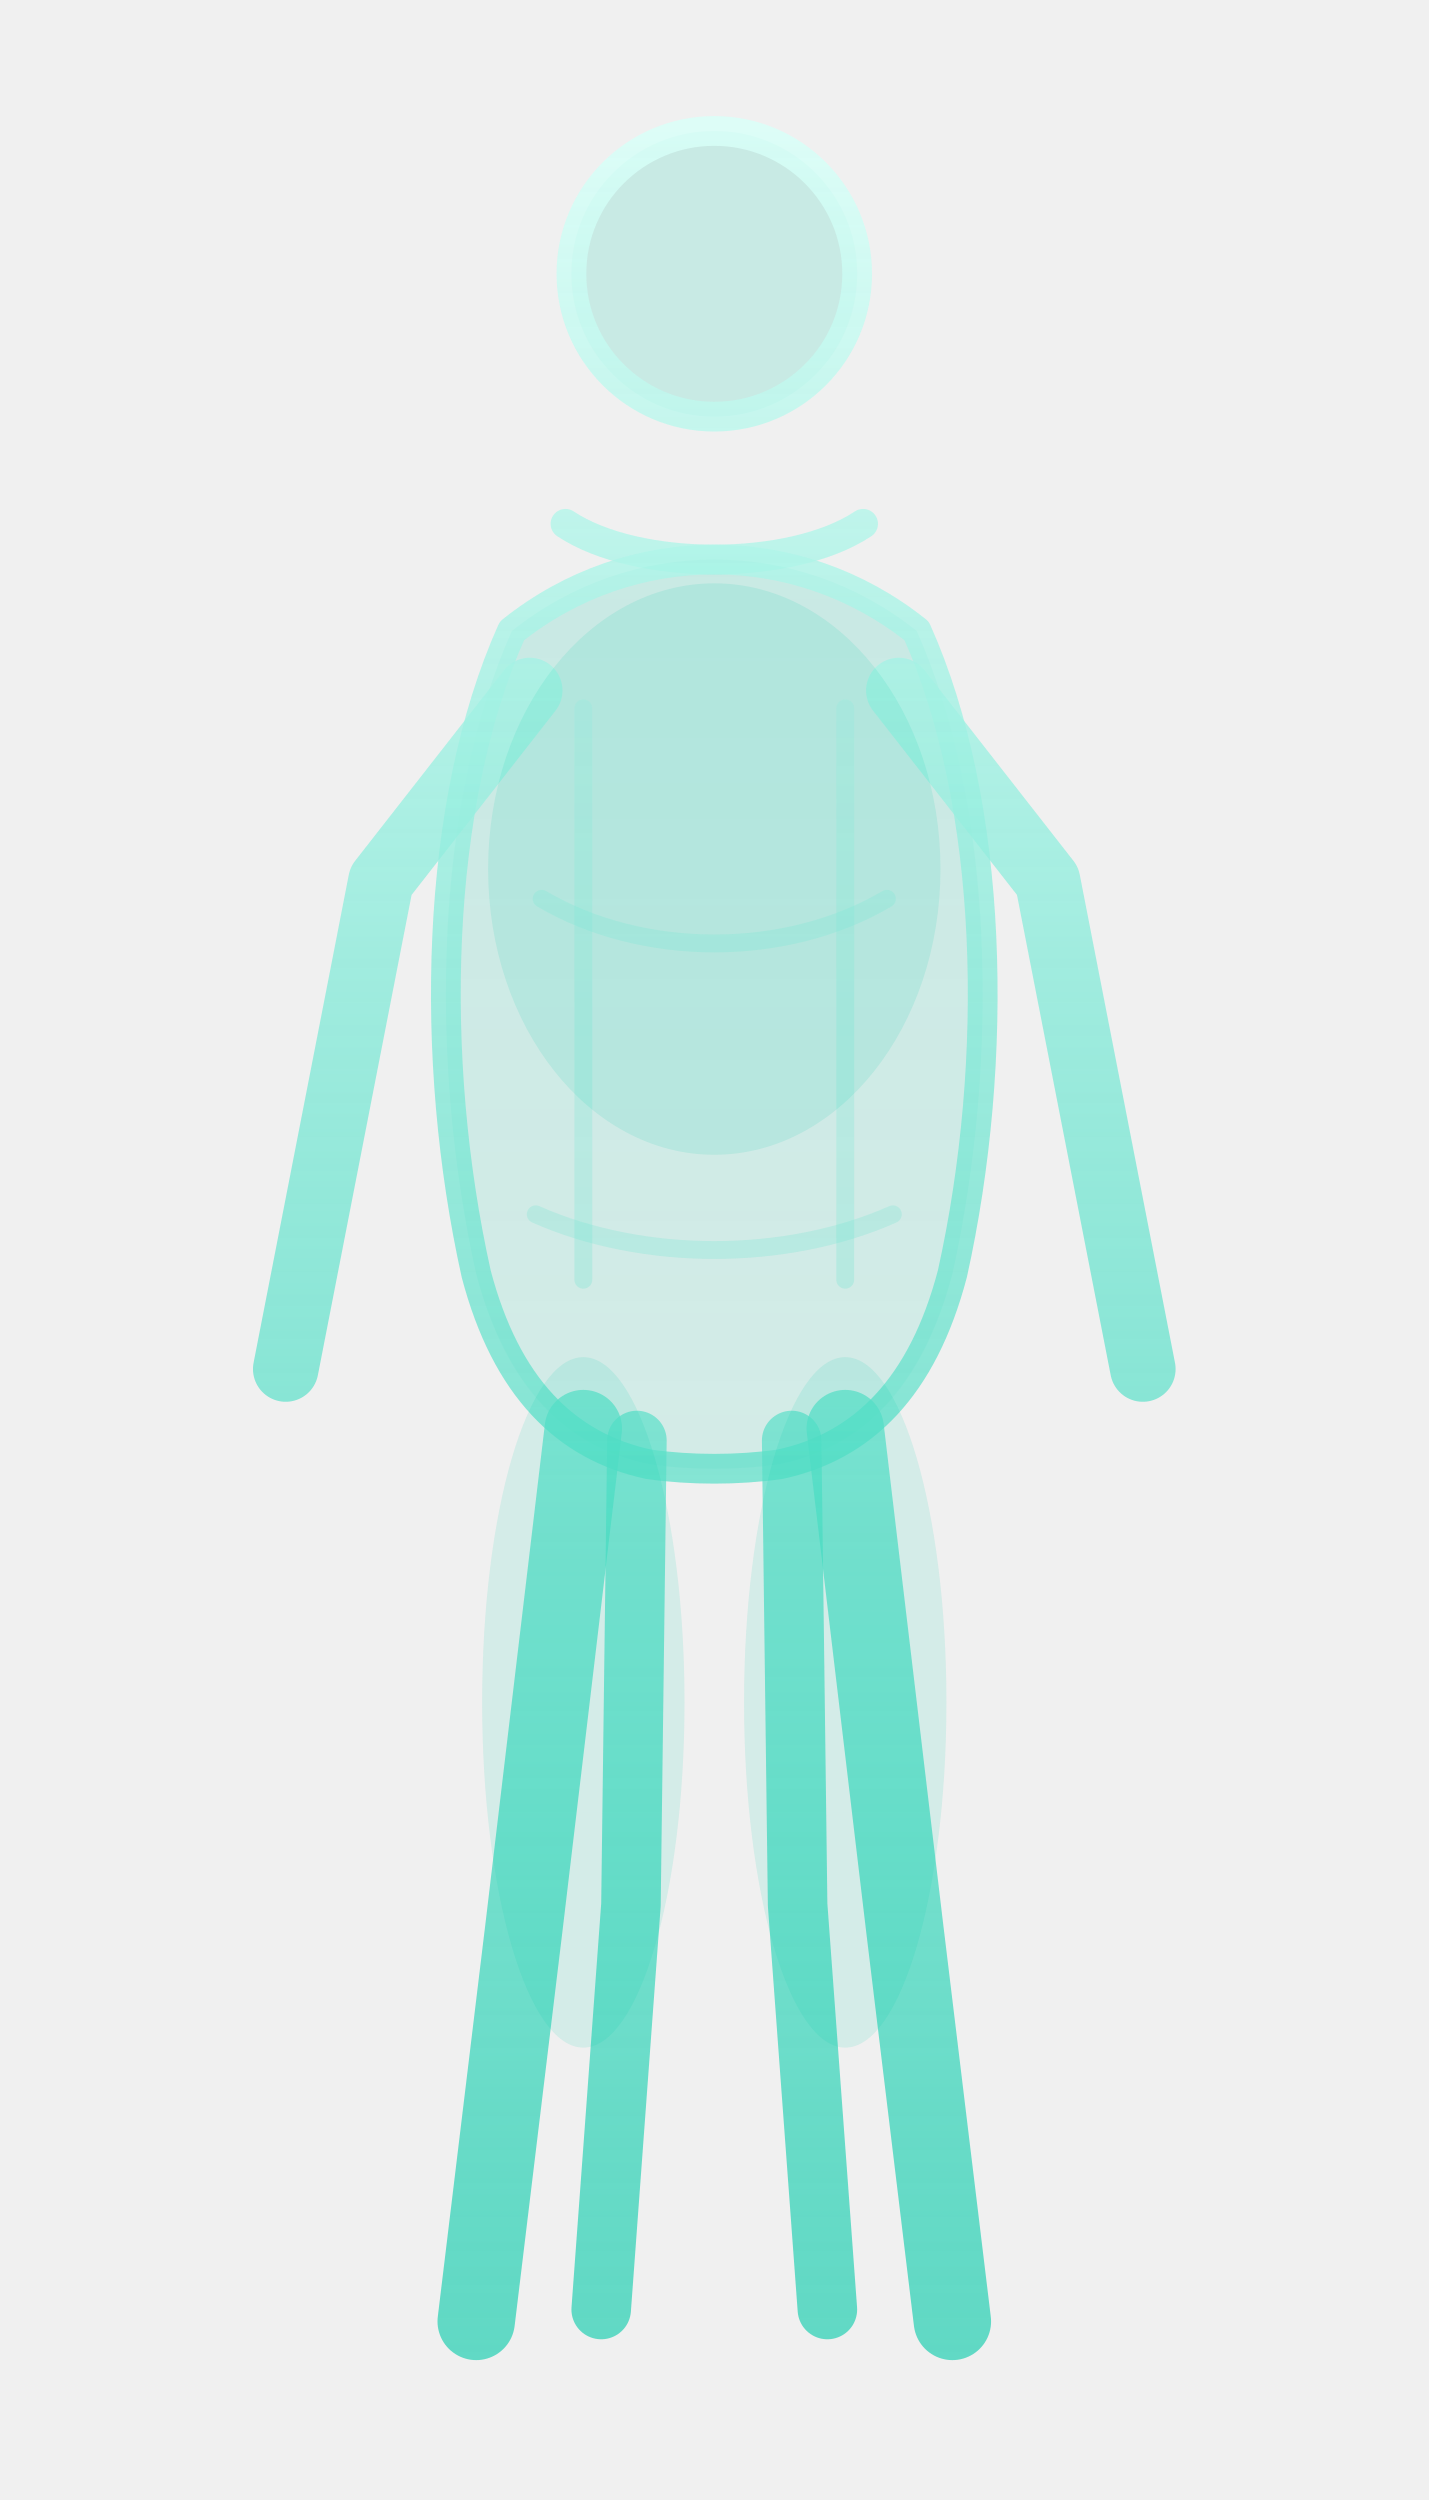
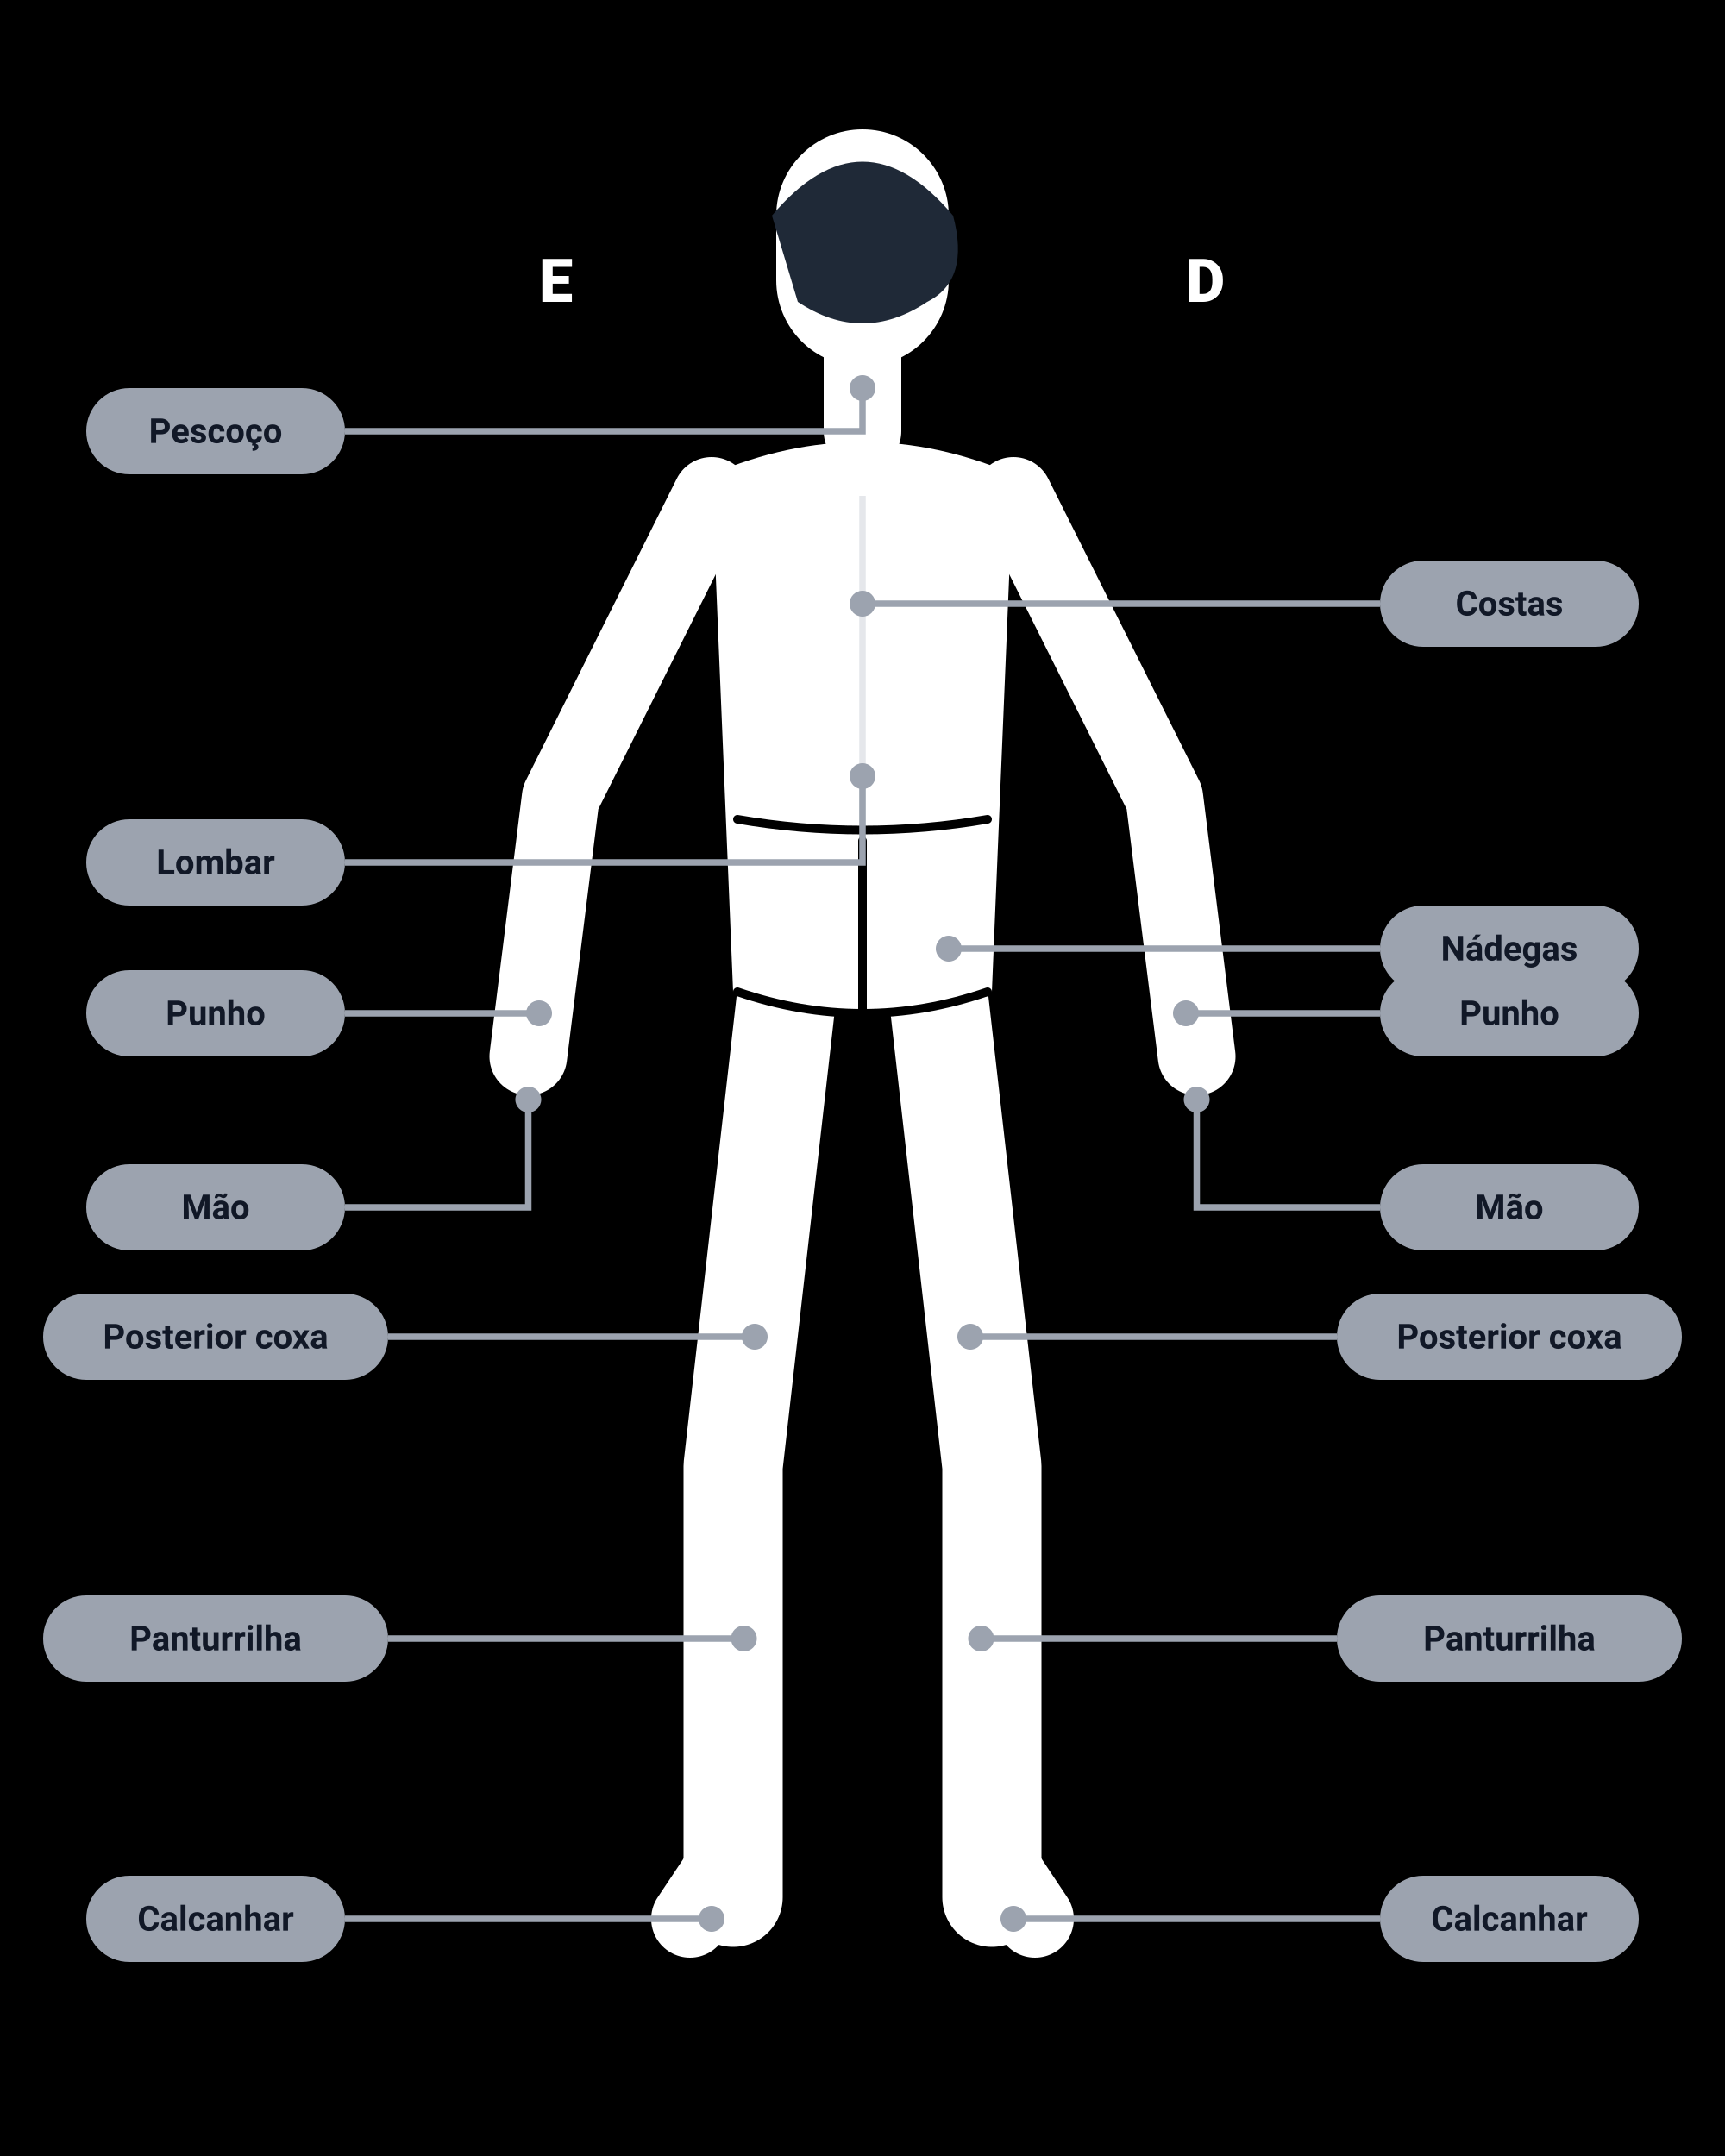
- <svg xmlns="http://www.w3.org/2000/svg" viewBox="0 0 240 420" role="img" aria-labelledby="title desc">
-   <defs>
-     <linearGradient id="bodyBackStroke" x1="120" x2="120" y1="22" y2="398" gradientUnits="userSpaceOnUse">
-       <stop offset="0" stop-color="#d9fff8" stop-opacity="0.86" />
-       <stop offset="1" stop-color="#00c9a7" stop-opacity="0.6" />
-     </linearGradient>
-     <linearGradient id="bodyBackFill" x1="120" x2="120" y1="72" y2="382" gradientUnits="userSpaceOnUse">
-       <stop offset="0" stop-color="#00c9a7" stop-opacity="0.17" />
-       <stop offset="1" stop-color="#00c9a7" stop-opacity="0.08" />
-     </linearGradient>
-   </defs>
-   <g fill="url(#bodyBackFill)" stroke="url(#bodyBackStroke)" stroke-linecap="round" stroke-linejoin="round">
-     <circle cx="120" cy="46" r="24" stroke-width="5" />
-     <path d="M95 88c12 8 38 8 50 0" fill="none" stroke-width="5" />
-     <path d="M86 106c20-16 48-16 68 0 13 29 14 72 6 108-5 19-15 29-29 32-7 1-15 1-22 0-14-3-24-13-29-32-8-36-7-79 6-108Z" stroke-width="5" />
-     <path d="M89 116 64 148 48 230" fill="none" stroke-width="11" />
-     <path d="M151 116 176 148 192 230" fill="none" stroke-width="11" />
-     <path d="M98 240 88 324 80 390" fill="none" stroke-width="13" />
-     <path d="M142 240 152 324 160 390" fill="none" stroke-width="13" />
-     <path d="M107 242 106 320 101 388" fill="none" stroke-width="10" />
-     <path d="M133 242 134 320 139 388" fill="none" stroke-width="10" />
-     <path d="M98 119v96" fill="none" stroke-width="3" opacity="0.36" />
-     <path d="M142 119v96" fill="none" stroke-width="3" opacity="0.36" />
-     <path d="M91 151c17 10 41 10 58 0" fill="none" stroke-width="3" opacity="0.38" />
-     <path d="M90 204c18 8 42 8 60 0" fill="none" stroke-width="3" opacity="0.34" />
+ <svg xmlns="http://www.w3.org/2000/svg" viewBox="0 0 800 1000">
+   <style>
+         .bg { fill: #000000; }
+         .body-base { fill: #ffffff; }
+         .body-line { stroke: #ffffff; stroke-linecap: round; stroke-linejoin: round; fill: none; }
+         .body-detail { stroke: #000000; stroke-width: 4; stroke-linecap: round; fill: none; }
+         .hair { fill: #1f2937; }
+         .line { stroke: #9ca3af; stroke-width: 3; fill: none; }
+         .dot { fill: #9ca3af; r: 6; }
+         .box { fill: #9ca3af; rx: 20; height: 40px; }
+         .txt { fill: #111827; font-family: -apple-system, BlinkMacSystemFont, "Segoe UI", Roboto, sans-serif; font-size: 16px; font-weight: 700; text-anchor: middle; dominant-baseline: central; }
+         .title { fill: #ffffff; font-family: -apple-system, BlinkMacSystemFont, "Segoe UI", Roboto, sans-serif; font-size: 28px; font-weight: 900; }
+     </style>
+   <rect width="800" height="1000" class="bg" />
+   <text x="250" y="140" class="title">E</text>
+   <text x="550" y="140" class="title">D</text>
+   <g>
+     <path d="M 365 460 L 340 680 L 340 880" stroke-width="46" class="body-line" />
+     <path d="M 435 460 L 460 680 L 460 880" stroke-width="46" class="body-line" />
+     <path d="M 340 860 L 320 890" stroke-width="36" class="body-line" />
+     <path d="M 460 860 L 480 890" stroke-width="36" class="body-line" />
+     <path d="M 330 230 L 260 370 L 245 490" stroke-width="36" class="body-line" />
+     <path d="M 470 230 L 540 370 L 555 490" stroke-width="36" class="body-line" />
+     <path d="M 330 220 Q 400 190 470 220 L 460 460 Q 400 480 340 460 Z" class="body-base" />
+     <line x1="400" y1="160" x2="400" y2="200" stroke-width="36" class="body-line" />
+     <rect x="360" y="60" width="80" height="110" rx="40" class="body-base" />
+     <path d="M 358 100 Q 400 50 442 100 Q 450 130 430 140 Q 400 160 370 140 Z" class="hair" />
+     <line x1="400" y1="230" x2="400" y2="400" stroke-width="3" stroke="#e5e7eb" />
+     <path d="M 342 380 Q 400 390 458 380" class="body-detail" />
+     <path d="M 342 460 Q 400 480 458 460" class="body-detail" />
+     <line x1="400" y1="470" x2="400" y2="390" class="body-detail" />
  </g>
-   <g fill="#00c9a7" opacity="0.12">
-     <ellipse cx="120" cy="146" rx="38" ry="48" />
-     <ellipse cx="98" cy="286" rx="17" ry="58" />
-     <ellipse cx="142" cy="286" rx="17" ry="58" />
-   </g>
+   <polyline points="400,180 400,200 160,200" class="line" />
+   <circle cx="400" cy="180" class="dot" />
+   <rect x="40" y="180" width="120" class="box" />
+   <text x="100" y="200" class="txt">Pescoço</text>
+   <polyline points="400,360 400,400 160,400" class="line" />
+   <circle cx="400" cy="360" class="dot" />
+   <rect x="40" y="380" width="120" class="box" />
+   <text x="100" y="400" class="txt">Lombar</text>
+   <polyline points="250,470 160,470" class="line" />
+   <circle cx="250" cy="470" class="dot" />
+   <rect x="40" y="450" width="120" class="box" />
+   <text x="100" y="470" class="txt">Punho</text>
+   <polyline points="245,510 245,560 160,560" class="line" />
+   <circle cx="245" cy="510" class="dot" />
+   <rect x="40" y="540" width="120" class="box" />
+   <text x="100" y="560" class="txt">Mão</text>
+   <polyline points="350,620 180,620" class="line" />
+   <circle cx="350" cy="620" class="dot" />
+   <rect x="20" y="600" width="160" class="box" />
+   <text x="100" y="620" class="txt">Posterior coxa</text>
+   <polyline points="345,760 180,760" class="line" />
+   <circle cx="345" cy="760" class="dot" />
+   <rect x="20" y="740" width="160" class="box" />
+   <text x="100" y="760" class="txt">Panturrilha</text>
+   <polyline points="330,890 160,890" class="line" />
+   <circle cx="330" cy="890" class="dot" />
+   <rect x="40" y="870" width="120" class="box" />
+   <text x="100" y="890" class="txt">Calcanhar</text>
+   <polyline points="400,280 640,280" class="line" />
+   <circle cx="400" cy="280" class="dot" />
+   <rect x="640" y="260" width="120" class="box" />
+   <text x="700" y="280" class="txt">Costas</text>
+   <polyline points="440,440 640,440" class="line" />
+   <circle cx="440" cy="440" class="dot" />
+   <rect x="640" y="420" width="120" class="box" />
+   <text x="700" y="440" class="txt">Nádegas</text>
+   <polyline points="550,470 640,470" class="line" />
+   <circle cx="550" cy="470" class="dot" />
+   <rect x="640" y="450" width="120" class="box" />
+   <text x="700" y="470" class="txt">Punho</text>
+   <polyline points="555,510 555,560 640,560" class="line" />
+   <circle cx="555" cy="510" class="dot" />
+   <rect x="640" y="540" width="120" class="box" />
+   <text x="700" y="560" class="txt">Mão</text>
+   <polyline points="450,620 620,620" class="line" />
+   <circle cx="450" cy="620" class="dot" />
+   <rect x="620" y="600" width="160" class="box" />
+   <text x="700" y="620" class="txt">Posterior coxa</text>
+   <polyline points="455,760 620,760" class="line" />
+   <circle cx="455" cy="760" class="dot" />
+   <rect x="620" y="740" width="160" class="box" />
+   <text x="700" y="760" class="txt">Panturrilha</text>
+   <polyline points="470,890 640,890" class="line" />
+   <circle cx="470" cy="890" class="dot" />
+   <rect x="640" y="870" width="120" class="box" />
+   <text x="700" y="890" class="txt">Calcanhar</text>
</svg>
